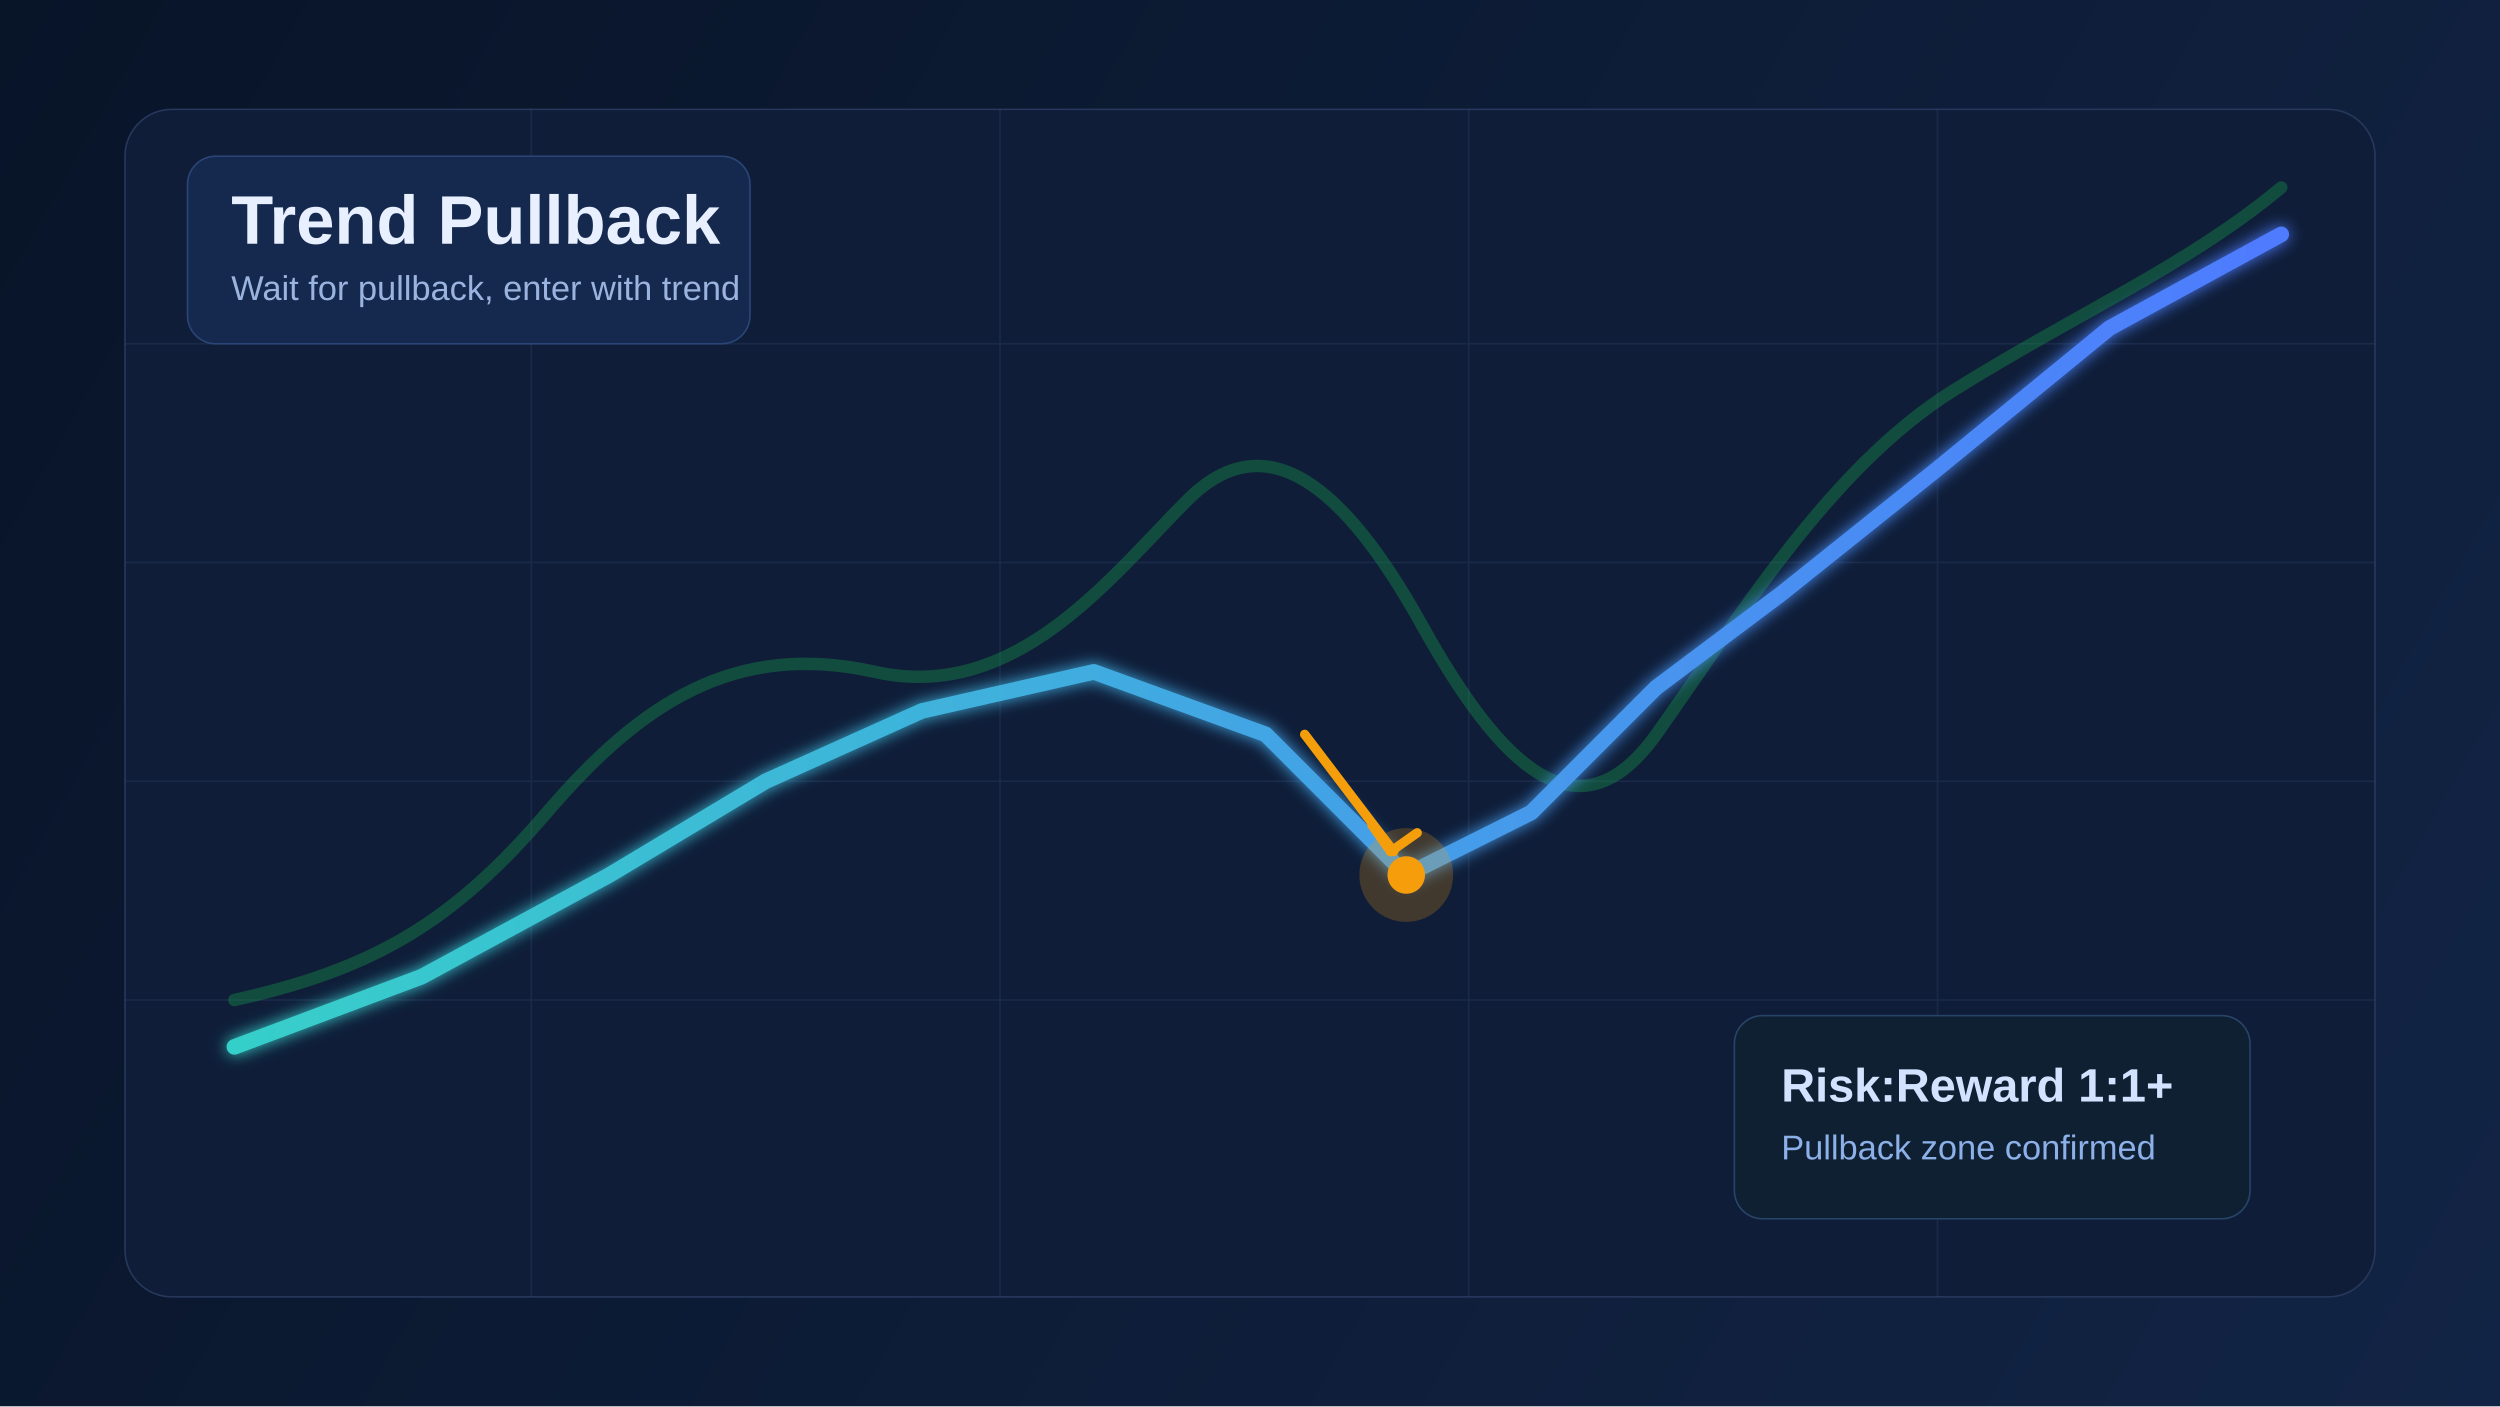
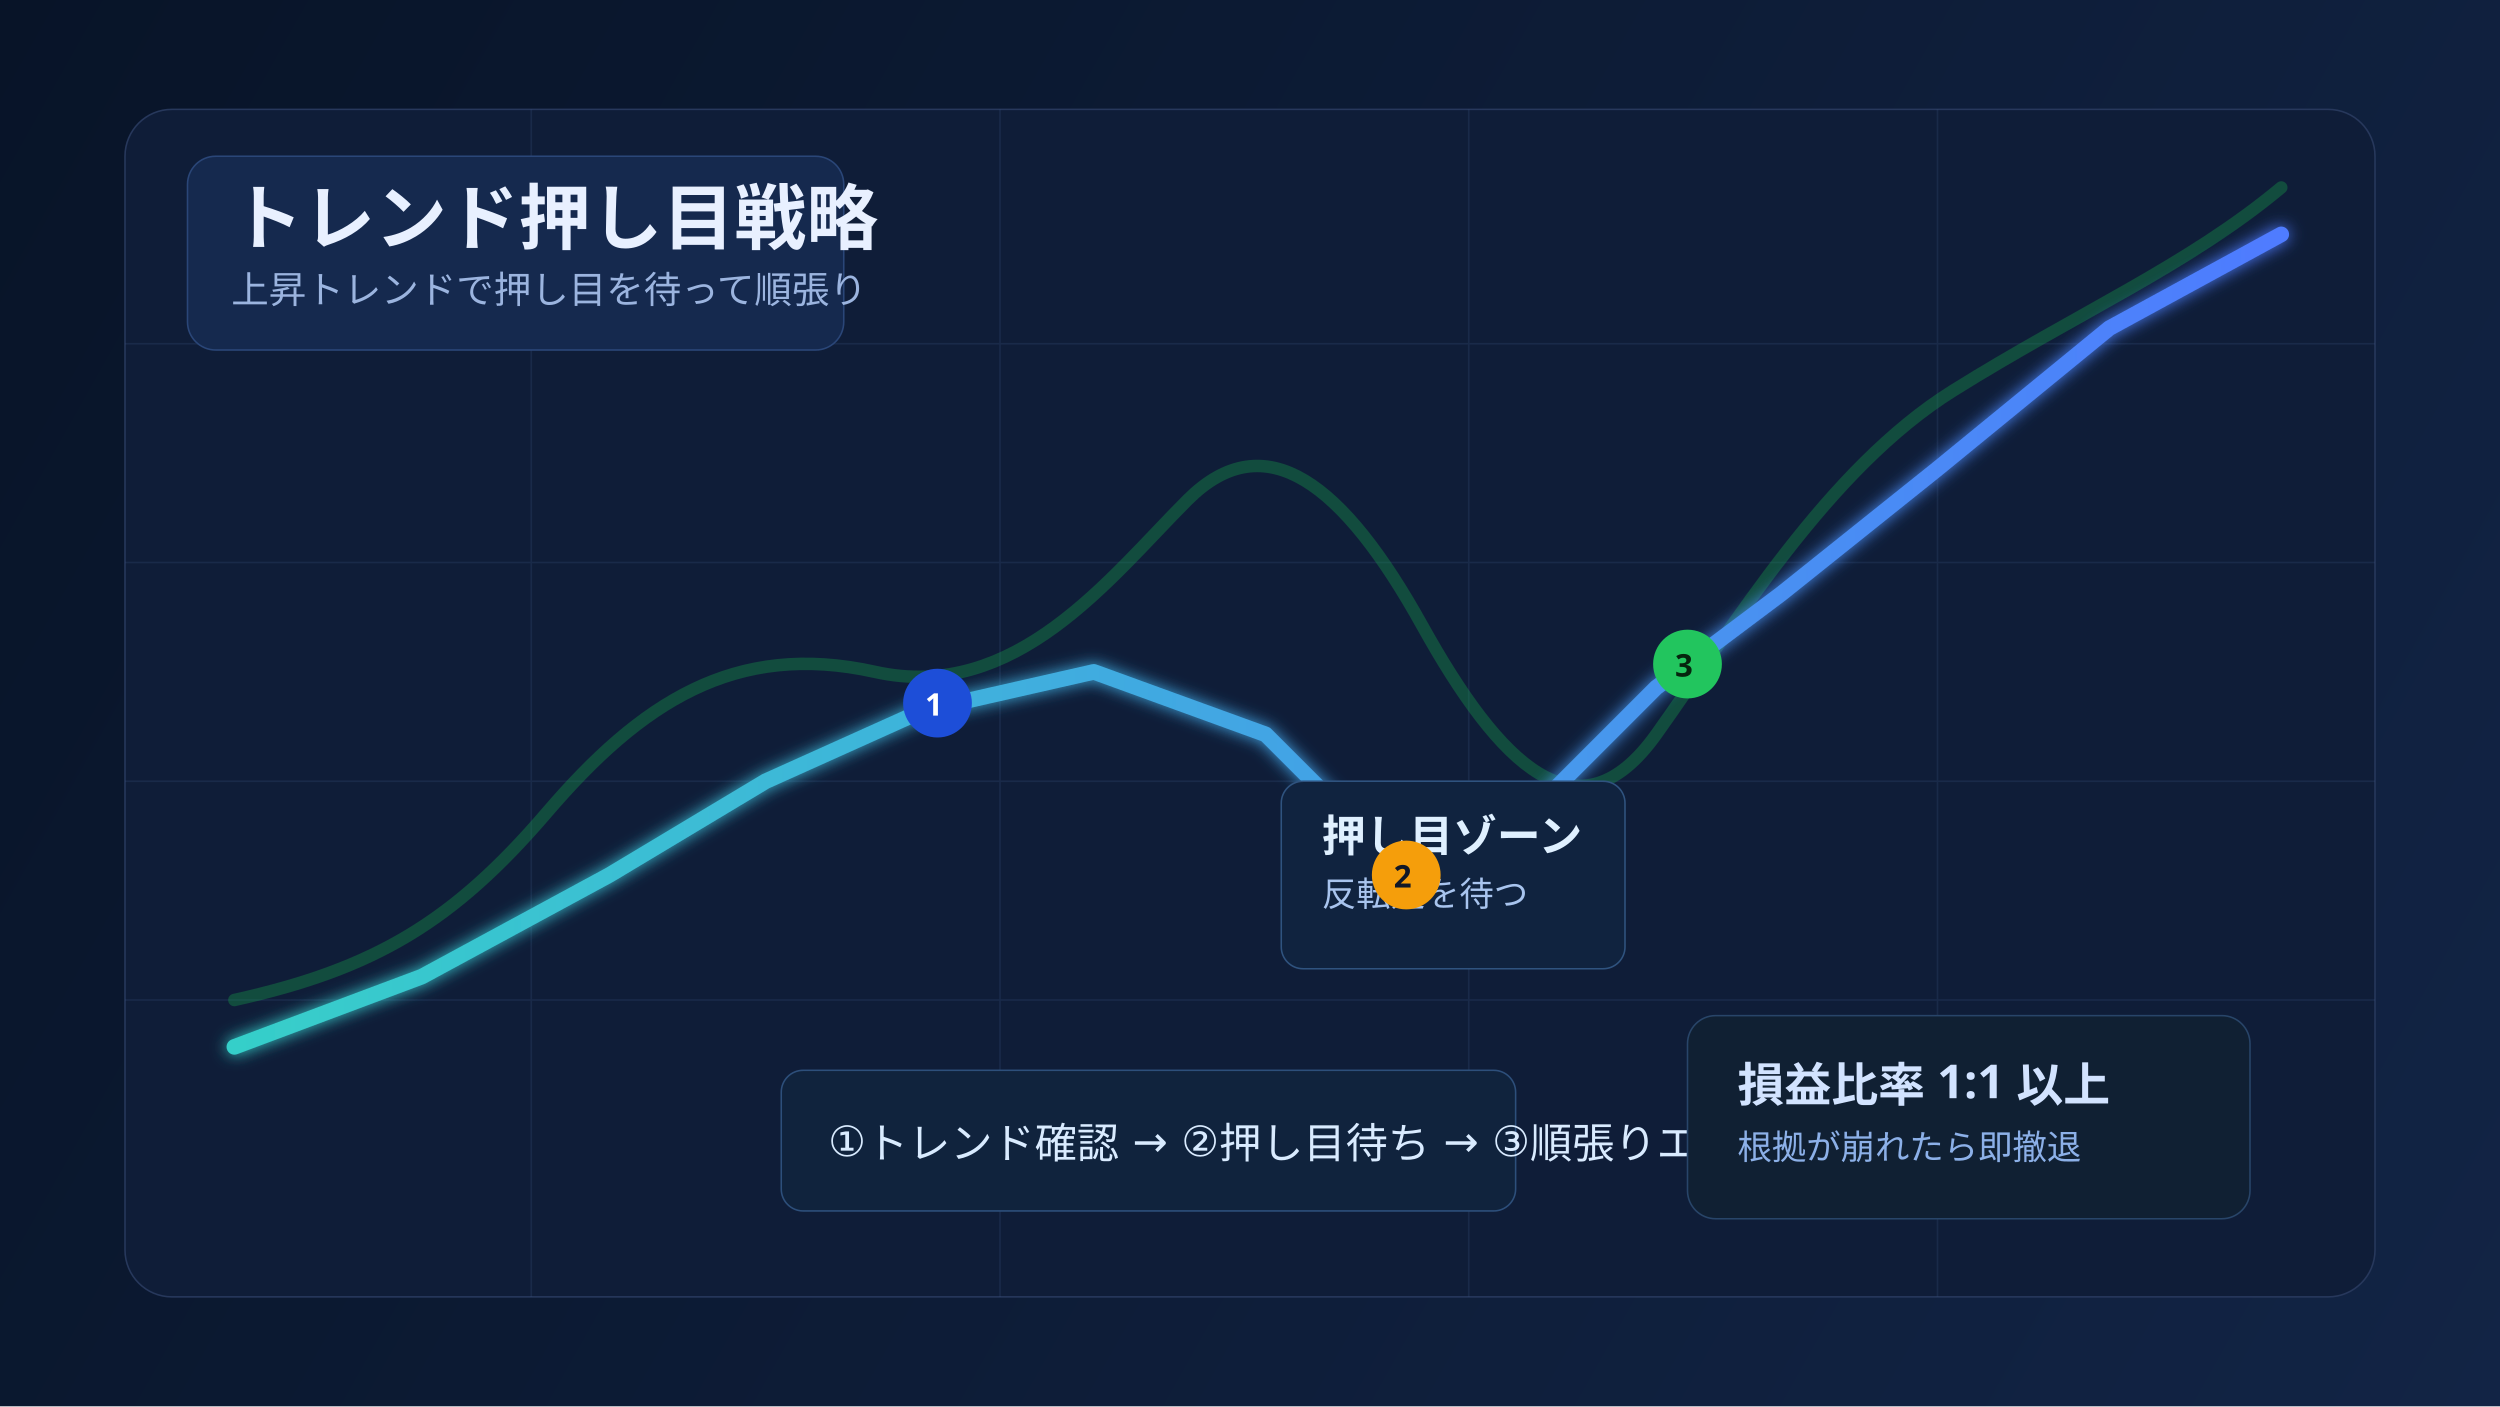
<svg xmlns="http://www.w3.org/2000/svg" width="1600" height="900" viewBox="0 0 1600 900" fill="none">
  <defs>
    <linearGradient id="bg" x1="0" y1="0" x2="1600" y2="900" gradientUnits="userSpaceOnUse">
      <stop stop-color="#081428" />
      <stop offset="1" stop-color="#122445" />
    </linearGradient>
    <linearGradient id="line" x1="0" y1="0" x2="1" y2="0">
      <stop stop-color="#36CFC9" />
      <stop offset="1" stop-color="#4F7BFF" />
    </linearGradient>
    <filter id="glow" x="-50%" y="-50%" width="200%" height="200%">
      <feGaussianBlur stdDeviation="5" result="blur" />
      <feMerge>
        <feMergeNode in="blur" />
        <feMergeNode in="SourceGraphic" />
      </feMerge>
    </filter>
  </defs>
  <rect width="1600" height="900" fill="url(#bg)" />
  <rect x="80" y="70" width="1440" height="760" rx="30" fill="#0F1D38" stroke="#27385C" />
  <g opacity="0.25" stroke="#38517D" stroke-width="1">
    <path d="M80 220H1520" />
    <path d="M80 360H1520" />
    <path d="M80 500H1520" />
    <path d="M80 640H1520" />
    <path d="M340 70V830" />
    <path d="M640 70V830" />
    <path d="M940 70V830" />
    <path d="M1240 70V830" />
  </g>
  <path d="M150 640C240 620 290 590 350 520C410 450 470 410 560 430C650 450 710 370 760 320C810 270 860 310 910 400C960 490 1010 540 1060 470C1110 400 1170 300 1250 250C1330 200 1400 170 1460 120" stroke="#16A34A" stroke-width="8" stroke-linecap="round" stroke-linejoin="round" opacity="0.35" />
  <path d="M150 670L270 625L390 560L490 500L590 455L700 430L810 470L900 560L980 520L1060 440L1140 380L1240 300L1350 210L1460 150" stroke="url(#line)" stroke-width="10" stroke-linecap="round" stroke-linejoin="round" filter="url(#glow)" />
-   <circle cx="900" cy="560" r="12" fill="#F59E0B" />
-   <circle cx="900" cy="560" r="30" fill="#F59E0B" fill-opacity="0.22" />
-   <path d="M835 470L892 545" stroke="#F59E0B" stroke-width="6" stroke-linecap="round" />
-   <path d="M890 545L878 528" stroke="#F59E0B" stroke-width="6" stroke-linecap="round" />
-   <path d="M890 545L907 533" stroke="#F59E0B" stroke-width="6" stroke-linecap="round" />
-   <rect x="120" y="100" width="360" height="120" rx="18" fill="#15294E" stroke="#2A4678" />
-   <text x="148" y="156" fill="#E8F0FF" font-family="'Segoe UI', Arial, sans-serif" font-size="44" font-weight="700">Trend Pullback</text>
-   <text x="148" y="192" fill="#9BB4DF" font-family="'Segoe UI', Arial, sans-serif" font-size="22">Wait for pullback, enter with trend</text>
-   <rect x="1110" y="650" width="330" height="130" rx="18" fill="#102033" stroke="#284569" />
-   <text x="1140" y="705" fill="#D2E3FF" font-family="'Segoe UI', Arial, sans-serif" font-size="30" font-weight="700">Risk:Reward 1:1+</text>
-   <text x="1140" y="742" fill="#8CB0E8" font-family="'Segoe UI', Arial, sans-serif" font-size="22">Pullback zone confirmed</text>
+   <rect x="820" y="500" width="220" height="120" rx="14" fill="#10233F" stroke="#2F537F" />
+   <text x="846" y="545" fill="#DFF0FF" font-family="'Segoe UI', 'Hiragino Kaku Gothic ProN', 'Yu Gothic', sans-serif" font-size="28" font-weight="700">押し目ゾーン</text>
+   <text x="846" y="580" fill="#A8C4EE" font-family="'Segoe UI', 'Hiragino Kaku Gothic ProN', 'Yu Gothic', sans-serif" font-size="22">反転足を待つ</text>
+   <circle cx="600" cy="450" r="22" fill="#1D4ED8" />
+   <text x="592" y="458" fill="#FFFFFF" font-family="'Segoe UI', sans-serif" font-size="20" font-weight="700">1</text>
+   <circle cx="900" cy="560" r="22" fill="#F59E0B" />
+   <text x="892" y="568" fill="#111827" font-family="'Segoe UI', sans-serif" font-size="20" font-weight="700">2</text>
+   <circle cx="1080" cy="425" r="22" fill="#22C55E" />
+   <text x="1072" y="433" fill="#06240E" font-family="'Segoe UI', sans-serif" font-size="20" font-weight="700">3</text>
+   <rect x="500" y="685" width="470" height="90" rx="14" fill="#10233D" stroke="#2D4F7B" />
+   <text x="530" y="740" fill="#D9EBFF" font-family="'Segoe UI', 'Hiragino Kaku Gothic ProN', 'Yu Gothic', sans-serif" font-size="27">①トレンド確認 → ②押し目待ち → ③順張りエントリー</text>
+   <rect x="120" y="100" width="420" height="124" rx="18" fill="#15294E" stroke="#2A4678" />
+   <text x="148" y="156" fill="#E8F0FF" font-family="'Segoe UI', 'Hiragino Kaku Gothic ProN', 'Yu Gothic', sans-serif" font-size="46" font-weight="700">トレンド押し目戦略</text>
+   <text x="148" y="194" fill="#9BB4DF" font-family="'Segoe UI', 'Hiragino Kaku Gothic ProN', 'Yu Gothic', sans-serif" font-size="24">上昇トレンドで押し目を待って順張り</text>
+   <rect x="1080" y="650" width="360" height="130" rx="18" fill="#102033" stroke="#284569" />
+   <text x="1112" y="705" fill="#D2E3FF" font-family="'Segoe UI', 'Hiragino Kaku Gothic ProN', 'Yu Gothic', sans-serif" font-size="30" font-weight="700">損益比率 1:1 以上</text>
+   <text x="1112" y="742" fill="#8CB0E8" font-family="'Segoe UI', 'Hiragino Kaku Gothic ProN', 'Yu Gothic', sans-serif" font-size="22">根拠が崩れたら即撤退</text>
</svg>
